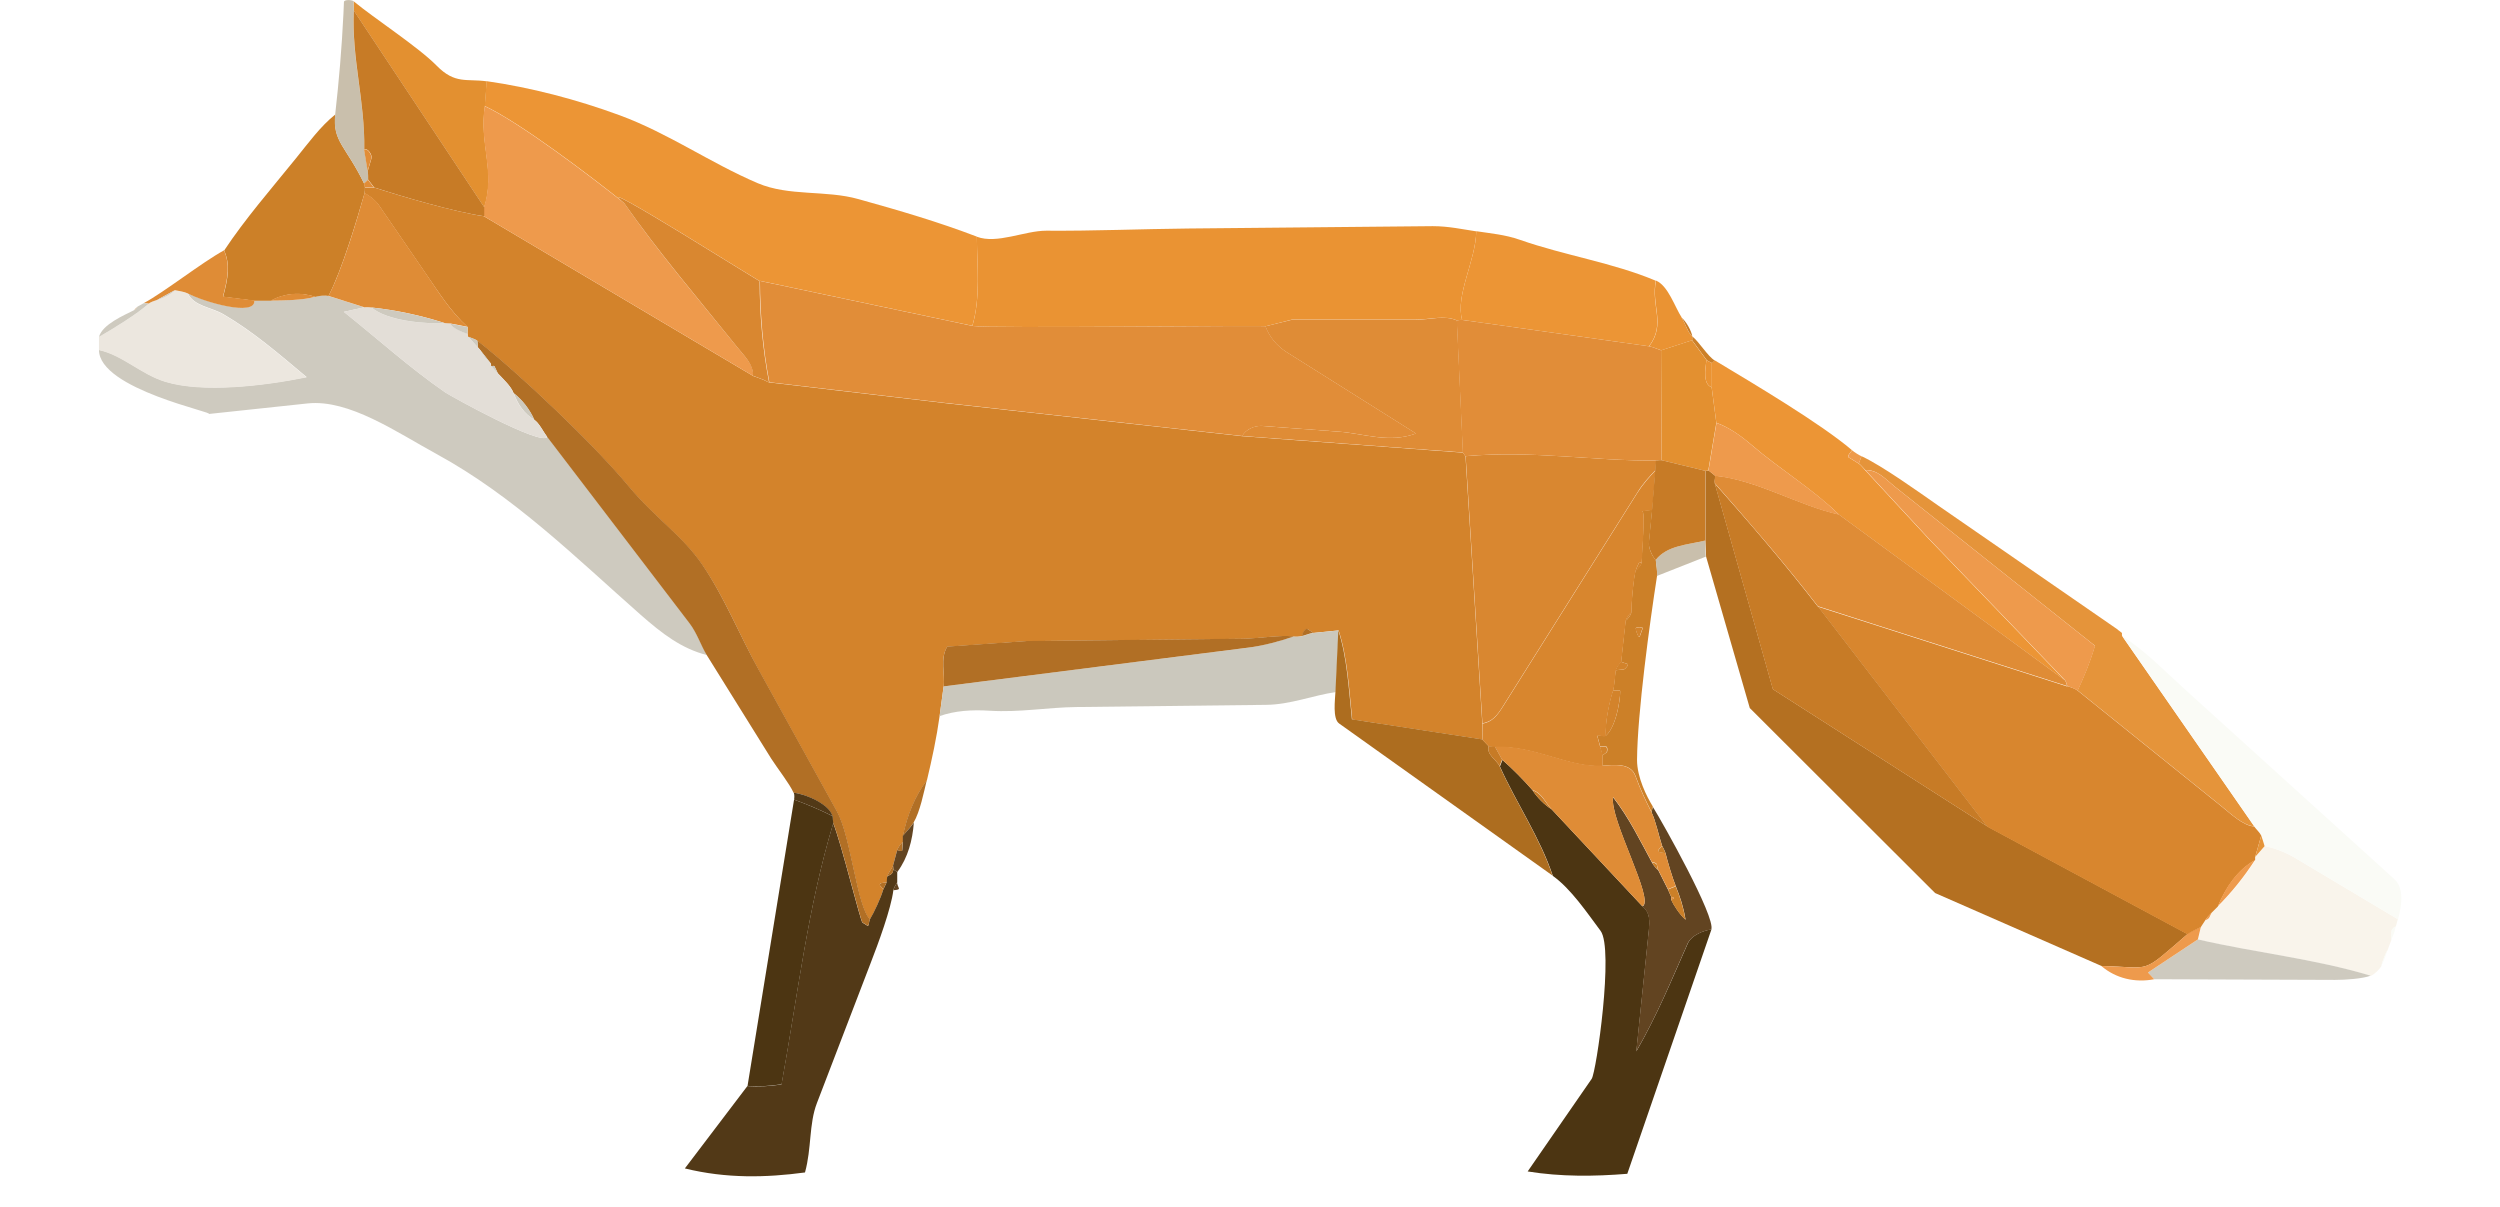
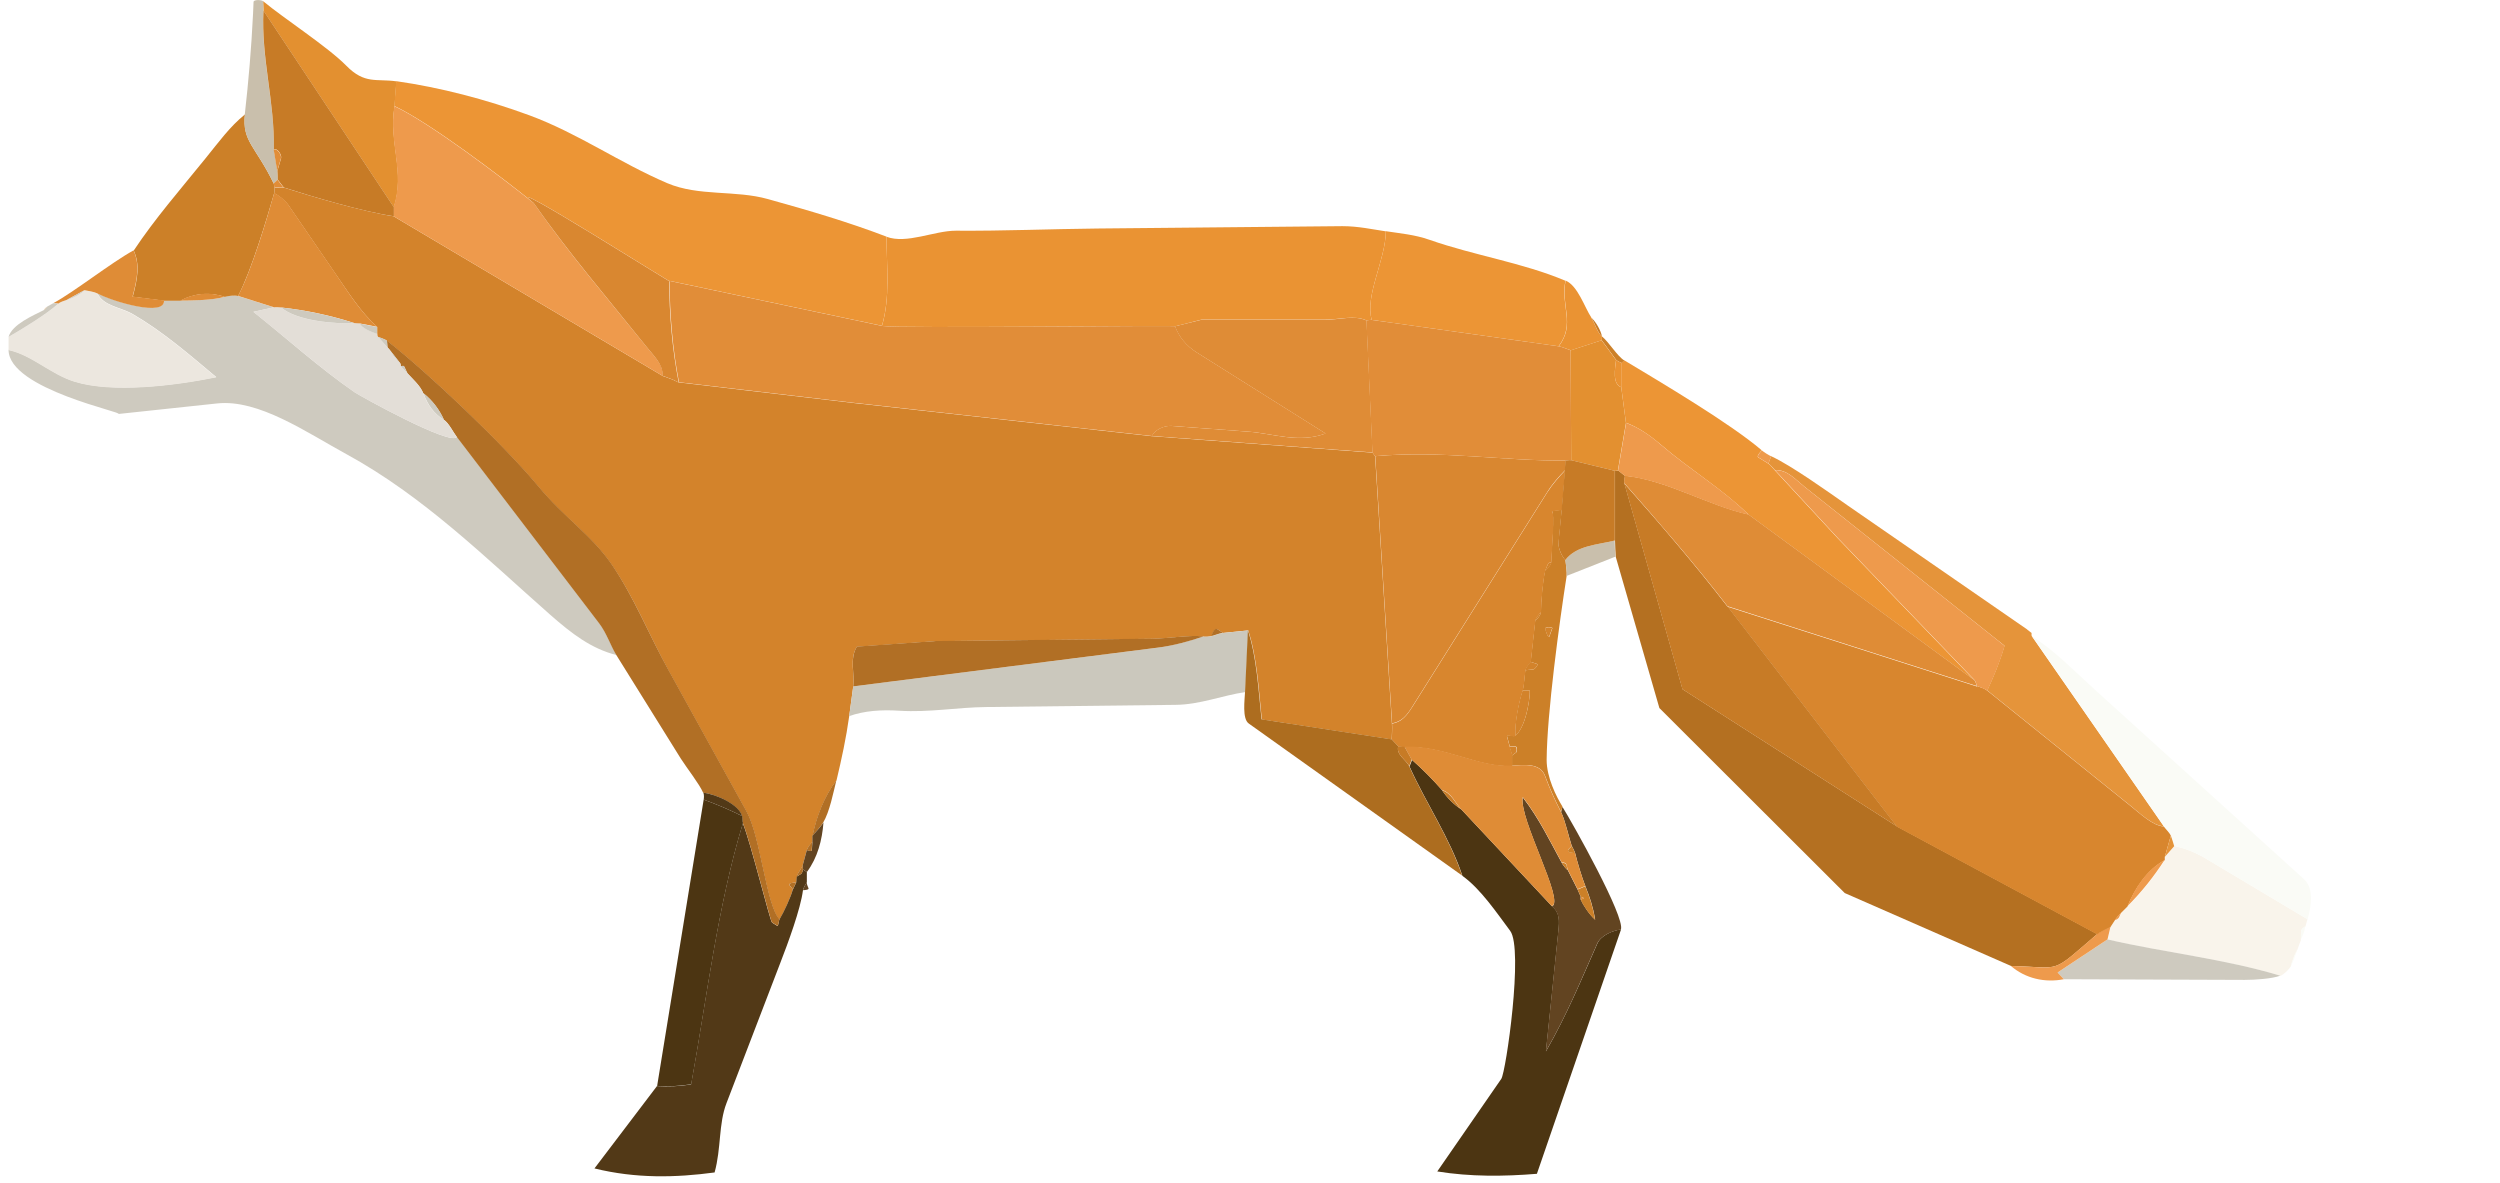
- <svg xmlns="http://www.w3.org/2000/svg" id="Layer_1" data-name="Layer 1" viewBox="0 0 148.79 71.83">
+ <svg xmlns="http://www.w3.org/2000/svg" id="Layer_1" data-name="Layer 1" viewBox="0 0 148.79 70.38">
  <defs>
    <style>
      .cls-1 {
        fill: #ad6d1f;
      }

      .cls-2 {
        fill: #c9bfac;
      }

      .cls-3 {
        fill: #cecabf;
      }

      .cls-4 {
        fill: #e3ded7;
      }

      .cls-5 {
        fill: #cbc8bd;
      }

      .cls-6 {
        fill: #c77b26;
      }

      .cls-7 {
        fill: #e39030;
      }

      .cls-8 {
        fill: #ee9a4c;
      }

      .cls-9 {
        fill: #b47021;
      }

      .cls-10 {
        fill: #f9f4eb;
      }

      .cls-11 {
        fill: #df8c36;
      }

      .cls-12 {
        fill: #ea9333;
      }

      .cls-13 {
        fill: #ec9535;
      }

      .cls-14 {
        fill: #e5943a;
      }

      .cls-15 {
        fill: #ece7df;
      }

      .cls-16 {
        fill: #d98730;
      }

      .cls-17 {
        fill: #cc8028;
      }

      .cls-18 {
        fill: #523917;
      }

      .cls-19 {
        fill: #b16f25;
      }

      .cls-20 {
        fill: #d3832b;
      }

      .cls-21 {
        fill: #e18d38;
      }

      .cls-22 {
        fill: #624421;
      }

      .cls-23 {
        fill: #d8862e;
      }

      .cls-24 {
        fill: #fafbf6;
      }

      .cls-25 {
        fill: #4c3512;
      }
    </style>
  </defs>
-   <path class="cls-20" d="M22.26,11.16c1.61.52,4.73,1.44,6.54,1.71l16.03,9.51s.14.05.2.07l.44.17c.08.03.23.13.31.14l10.45,1.23,17.7,1.97,13.14.98.15.22,1,15.9c.02.29,0,.65-.01.95l-7.73-1.19c-.19-1.83-.29-3.71-.81-5.3l-1.5.15-.35-.23c-.13-.08-.34.33-.31.42-.13.03-.4.05-.53.03-.73-.11-2.17.12-3.05.13l-12.85.14-4.7.33c-.46.72-.12,1.64-.22,2.37l-.24,1.77c-.18,1.29-.45,2.54-.75,3.8-.73.98-1.18,2.14-1.43,3.33v.36c-.1.05-.3.34-.34.47l-.25.92c-.05.18-.33.49-.34.66l-.03.34-.33.05c-.08.01-.1.09-.07.15.04.07.2.18.18.25-.13.47-.53,1.35-.79,1.76-.78-.77-1.12-4.89-1.96-6.41l-4.64-8.4c-1.16-2.11-2.04-4.35-3.39-6.31-1.2-1.75-2.8-2.76-4.36-4.64-2.05-2.47-6.51-6.73-9.02-8.68-.12-.09-.4-.18-.54-.23-.03-.03-.03-.12-.03-.17v-.42c-1.01-.91-1.72-2.06-2.53-3.23l-2.77-4.04c-.19-.27-.57-.56-.83-.69.02-.08.02-.25.02-.33.14,0,.42-.03.55,0Z" />
-   <path class="cls-12" d="M87.86,13.76c-.02,1.74-1.26,3.82-.84,5.28-.08-.01-.23.02-.31.03-.74-.33-1.57-.05-2.44-.05h-7.37s-1.58.4-1.58.4c.27-.07-16.72.14-17.45-.02.5-1.7.28-3.53.27-5.31,1.19.45,2.85-.36,4.12-.36,2.91.02,5.57-.1,8.44-.13l14.57-.14c.95,0,1.78.19,2.6.31Z" />
-   <path class="cls-13" d="M58.14,14.08c.01,1.78.23,3.61-.27,5.31l-12.66-2.68c1.11.77-10.52-6.61-8.06-4.63-1.89-1.52-6.21-4.8-8.3-5.77l.11-1.48c2.64.38,5.33,1.08,7.92,2.03,2.9,1.07,5.38,2.83,8.21,4.04,1.88.8,4.05.4,6,.95,2.45.68,4.79,1.37,7.04,2.23Z" />
-   <path class="cls-3" d="M15.14,17.88h.96c.66.01,2.01-.02,2.65-.22.19-.06.61-.11.79-.05l2.14.68-1.21.27c2.03,1.62,3.86,3.29,6.03,4.79.29.2,5.74,3.23,6.08,2.65l8.47,11.09c.45.59.69,1.36,1.03,1.9-1.53-.39-2.67-1.28-3.94-2.39-3.88-3.42-7.54-7.06-12.16-9.58-2.38-1.3-5.21-3.27-7.67-3.01l-5.9.63c.57-.06-6.53-1.46-6.52-3.82,1.41.3,2.5,1.44,3.95,1.89,2.24.68,5.85.25,8.41-.27-1.69-1.42-3.2-2.72-4.95-3.74-.76-.44-1.75-.47-2.13-1.26.93.5,4.06,1.43,3.97.42Z" />
-   <path class="cls-9" d="M102.09,28.33c-.01.11-.06.33-.03.44l3.46,12.25,12.77,8.17,11.91,6.4c-2.85,2.45-2.03,1.98-5.13,1.9l-9.9-4.34-11.03-11.01-2.6-9.01c-.01-.29-.04-.68-.04-.96v-4.15c.06.01.13-.01.19-.02l.41.33Z" />
-   <path class="cls-25" d="M91.2,47.02c.3.46.69.85,1.15,1.15l5.4,5.77c.47.37.44.87.38,1.47l-.74,7.16c1.25-2.18,2.07-4.19,3.06-6.42.22-.49.92-.77,1.41-.84l-5.01,14.55c-1.97.16-3.95.18-5.93-.14l3.81-5.51c.28-.41,1.33-7.74.53-8.81s-1.76-2.5-2.84-3.27c-.76-2.28-2.16-4.31-3.15-6.51l.15-.39c.64.56,1.24,1.17,1.8,1.81Z" />
-   <path class="cls-18" d="M51.77,54.72c.25-.41.66-1.29.79-1.76l.21-.45.03-.34.26-.16c.05-.03.11-.21.11-.27l.23.16v.61c-.07.12-.21.34-.23.47-.14,1.12-.9,3.17-1.35,4.33l-3.2,8.34c-.48,1.24-.31,2.69-.71,4.13-2.3.31-4.68.37-7.15-.24l3.72-4.9c.65.04,1.32.02,2.03-.1.96-5.31,1.56-10.53,3.08-15.55.51,1.3,1.62,5.85,1.74,5.92l.3.19c.09.05.08-.28.14-.37Z" />
-   <path class="cls-19" d="M51.77,54.72c-.05.09-.05.42-.14.37l-.3-.19c-.11-.07-1.23-4.62-1.74-5.92-.04-.1-.02-.31-.05-.41-.19-.67-1.49-1.29-2.31-1.39-.24-.54-.96-1.45-1.33-2.03l-3.83-6.15c-.34-.54-.58-1.31-1.03-1.9l-8.47-11.09c-.2-.26-.49-.85-.77-1.02-.28-.62-.7-1.17-1.23-1.59-.16-.42-.63-.84-.94-1.18l-.19-.4c-.03-.07-.08-.04-.21-.03,0-.06,0-.14-.03-.17l-.62-.79s-.1-.11-.14-.16l-.03-.4c2.5,1.95,6.97,6.21,9.02,8.68,1.56,1.88,3.16,2.89,4.36,4.64,1.34,1.97,2.22,4.21,3.39,6.31l4.64,8.4c.84,1.52,1.18,5.64,1.96,6.41Z" />
-   <path class="cls-5" d="M79.67,37.52l-.17,3.67c-1.34.19-2.71.75-4.16.76l-11.26.13c-1.75.02-3.39.33-5.17.22-1.07-.07-2.09,0-2.99.32l.24-1.77,18.08-2.3c.99-.13,1.92-.4,2.74-.66.13.02.4,0,.53-.03.17-.04.49-.18.66-.19l1.5-.15Z" />
-   <path class="cls-13" d="M110.22,26.8c-.06.1-.31.35-.2.42l.6.37c.12.07.28.28.38.39l3.76,4.06,8.12,8.44-13.42-9.84c-1.57-1.54-3.51-2.69-5.25-4.19-.66-.56-1.33-1.02-2.06-1.29l-.28-2.12v-1.45s.19-.14.19-.14c2.28,1.37,6.31,3.76,8.16,5.34Z" />
-   <path class="cls-17" d="M21.67,10.93c.03.05.05.17.05.23,0,.08,0,.25-.02.33-.45,1.56-1.34,4.57-2.15,6.13-.19-.06-.61-.01-.79.05-.88-.3-1.83-.22-2.65.23h-.96s-1.87-.24-1.87-.24c.3-1.13.43-1.92.06-2.75,1.26-1.9,2.78-3.64,4.26-5.47.78-.96,1.46-1.91,2.36-2.63-.18,1.62.64,1.89,1.72,4.13Z" />
-   <path class="cls-13" d="M98.55,16.7c-.31,1.49.61,2.57-.41,3.91l-11.12-1.57c-.42-1.46.82-3.54.84-5.28.83.13,1.71.2,2.59.51,2.72.95,5.54,1.36,8.1,2.44Z" />
-   <path class="cls-10" d="M142.71,54.71l-.12.43c-.09.03-.25.17-.25.29l-.02.53c-.06.13-.15.4-.2.54-.17.31-.31.67-.4,1.02-.11.18-.43.49-.62.56-3.34-1.01-6.87-1.37-10.28-2.16l.18-.76.26-.4c.06,0,.22-.07.26-.17l.12-.27.38-.38c.83-.83,1.57-1.76,2.22-2.76,0-.06,0-.14,0-.19l.56-.64c.6.13,1.24.37,1.82.72l6.1,3.64Z" />
-   <path class="cls-14" d="M126.04,37.48l.25.19c0,.08-.01.16.02.2l7.85,11.31c-.65-.04-1.4-.75-1.95-1.2l-8.56-6.89c.37-.8.73-1.64,1.03-2.66l-11.9-9.46c-.6-.48-1.02-1.01-1.77-1-.1-.11-.27-.31-.38-.39l.16-.43c1.23.57,3.36,2.1,4.58,2.95l10.67,7.37Z" />
-   <path class="cls-24" d="M142.71,54.71l-6.1-3.64c-.59-.35-1.22-.58-1.82-.72-.05-.17-.14-.48-.2-.63s-.32-.4-.42-.54l-7.85-11.31c1.41.9,2.52,2.08,3.83,3.26l12.36,11.2c.63.57.39,1.75.21,2.38Z" />
-   <path class="cls-1" d="M88.21,44l.39.41c-.15.5.49.83.65,1.19,1,2.21,2.39,4.24,3.15,6.51l-12.7-9.05c-.4-.28-.24-1.42-.22-1.88l.17-3.67c.52,1.59.62,3.47.81,5.3l7.73,1.19Z" />
-   <path class="cls-15" d="M11.17,17.46c.38.79,1.37.82,2.13,1.26,1.75,1.02,3.26,2.32,4.95,3.74-2.56.52-6.17.95-8.41.27-1.45-.44-2.55-1.58-3.95-1.89v-.79c.86-.49,2.31-1.38,2.96-1.98.1-.09.37-.19.5-.22.31-.09.82-.33,1.06-.58.2.05.58.1.76.19Z" />
-   <path class="cls-25" d="M49.55,48.57c.03.1.01.32.05.41-1.52,5.01-2.12,10.24-3.08,15.55-.72.12-1.38.14-2.03.1l2.77-17.04c.78.28,1.55.61,2.29.98Z" />
-   <path class="cls-7" d="M28.97,4.84l-.11,1.48c-.35,2.23.65,3.9-.04,6.02L21.06.64c0-.14-.01-.41-.02-.57,1.21,1.01,3.85,2.72,4.95,3.84s1.79.76,2.98.93Z" />
-   <path class="cls-22" d="M98.32,51.34c.08.15.28.4.37.45l.58,1.15.19.43c0,.06-.02.14,0,.17.14.32.51.89.86,1.2-.13-.79-.33-1.37-.58-1.99-.21-.52-.49-1.46-.61-1.96-.03-.12-.15-.34-.21-.46-.17-.5-.39-1.52-.63-1.99l.08-.32c.61.98,3.74,6.56,3.48,7.3-.49.07-1.19.35-1.41.84-.99,2.23-1.8,4.24-3.06,6.42l.74-7.16c.06-.61.09-1.1-.38-1.47.8-.27-1.99-5.27-1.73-6.49.96,1.24,1.62,2.61,2.31,3.88Z" />
-   <path class="cls-17" d="M98.33,30.36l-.19,1.95c-.03.3.19.8.41,1.02.02.25.1.72.07.95-.43,2.75-1.17,8.17-1.19,10.95,0,1.04.58,2.19.94,2.77l-.08.32c-.34-.66-.65-1.33-.95-2.14s-1.29-.65-1.97-.61v-.61s.25-.18.25-.18c.07-.05.06-.35-.03-.35h-.35s-.17-.62-.17-.62c-.04-.14.4.07.51-.03.72-.64.91-2.69.83-2.69h-.41c.09-.3.11-.89.16-1.2l.48-.05c.09-.01.31-.29.23-.32l-.39-.13.27-2.46c.1-.04.34-.35.34-.5,0-.62.11-1.87.25-2.48.1-.04.36-.34.36-.49,0-.47.24-3.07.03-3.05l.6-.07ZM97.35,37.39c.02.2.19.62.24.5l.18-.5c.03-.08-.42-.09-.41,0Z" />
-   <path class="cls-3" d="M141.09,58.07c-.48.18-1.49.25-2.12.25l-10.76-.04-.37-.4,2.97-1.97c3.41.79,6.94,1.15,10.28,2.16Z" />
-   <path class="cls-2" d="M21.04.07c0,.15.03.43.02.57-.15,2.86.67,5.36.62,8.28l.21,1.26c.02.13.02.38.02.52l-.24.23c-1.08-2.24-1.9-2.51-1.72-4.13.22-1.95.39-3.92.49-5.98l.03-.7c0-.15.45-.14.57-.05Z" />
-   <path class="cls-11" d="M13.33,14.9c.37.83.24,1.62-.06,2.75l1.87.23c.09,1-3.04.08-3.97-.42-.17-.09-.56-.15-.76-.19l-1.06.58c-.13.04-.4.13-.5.22l-.29-.03c1.24-.67,3.41-2.39,4.77-3.14Z" />
-   <path class="cls-12" d="M100.08,18.9c.18.27.38.92.64,1.12,0,.06,0,.16-.01.23l-1.84.6c-.19-.07-.54-.21-.72-.24,1.02-1.34.1-2.42.41-3.91.73.31,1.12,1.58,1.53,2.2Z" />
-   <path class="cls-8" d="M130.99,55.15l-.18.76-2.97,1.97.37.4c-1.12.22-2.28-.04-3.15-.79,3.1.08,2.28.55,5.13-1.9.17-.15.58-.33.8-.44Z" />
-   <path class="cls-2" d="M101.48,32.17c0,.29.02.67.04.96l-2.91,1.15c.04-.24-.04-.7-.07-.95.66-.87,1.89-.9,2.94-1.16Z" />
-   <path class="cls-19" d="M54.37,48.96c-.13.22-.46.59-.64.8.25-1.2.7-2.35,1.43-3.33-.18.72-.4,1.88-.79,2.53Z" />
-   <path class="cls-22" d="M53.4,51.9l-.23-.16-.02-.23.25-.92s.29.1.3.02l.03-.5v-.36c.19-.21.52-.58.66-.8-.08,1.05-.35,2.09-.98,2.94Z" />
-   <path class="cls-3" d="M5.89,20.05c.21-.75,1.5-1.29,2.09-1.59.07-.04.17-.16.22-.22l.36-.2.29.03c-.66.6-2.1,1.49-2.96,1.98Z" />
-   <path class="cls-18" d="M49.55,48.57c-.74-.37-1.51-.7-2.29-.98.02-.1.03-.31-.02-.41.82.1,2.12.71,2.31,1.39Z" />
-   <path class="cls-17" d="M102.06,21.46l-.18.14c-.08-.04-.26-.12-.32-.19l-.85-1.16c0-.08.02-.18.01-.23.41.33.92,1.19,1.34,1.44Z" />
-   <path class="cls-6" d="M100.72,20.02c-.25-.2-.45-.85-.64-1.12.27.23.59.79.64,1.12Z" />
-   <path class="cls-8" d="M110.79,27.16l-.16.43-.6-.37c-.11-.07.13-.32.2-.42.13.11.41.29.57.36Z" />
-   <path class="cls-24" d="M141.71,57.51c.1-.35.23-.7.4-1.02-.09.3-.25.77-.4,1.02Z" />
-   <path class="cls-24" d="M142.31,55.95l.02-.53c0-.11.16-.26.25-.29-.03.28-.15.57-.28.82Z" />
-   <path class="cls-22" d="M53.17,52.98c.02-.13.16-.35.22-.47,0,.1.07.27.11.36s-.26.11-.33.11Z" />
-   <path class="cls-24" d="M126.29,37.67l-.25-.19.25.19Z" />
-   <path class="cls-11" d="M7.98,18.45c.06-.06.16-.18.22-.22-.06.06-.15.18-.22.22Z" />
-   <path class="cls-21" d="M57.87,19.4c.73.15,17.72-.05,17.45.02.23.62.66,1.16,1.28,1.55l7.68,4.83c-1.61.6-3.09,0-4.61-.11l-4.55-.34c-.47-.03-1.01.24-1.18.6l-17.7-1.97-10.45-1.23c-.38-1.97-.55-4.03-.56-6.03l12.66,2.68Z" />
-   <path class="cls-16" d="M98.57,27.41l-.04.57c-.35.36-.75.8-1.06,1.3l-8.02,12.75c-.34.55-.64.92-1.22,1.02l-1-15.9c3.99-.36,7.69.3,11.35.26Z" />
-   <path class="cls-21" d="M87.02,19.04l11.12,1.57c.19.03.53.17.72.24l.03,6.54c-.08-.02-.25.02-.33.02-3.66.04-7.35-.62-11.35-.26l-.15-.22-.36-7.86c.08-.01.24-.04.31-.03Z" />
-   <path class="cls-8" d="M37.15,12.09c2.05,2.94,4.4,5.69,6.71,8.55.47.59.98,1.02.97,1.74l-16.03-9.51v-.53c.69-2.12-.3-3.79.05-6.02,2.09.97,6.4,4.25,8.3,5.77Z" />
-   <path class="cls-23" d="M98.53,27.98l-.19,2.38-.6.07c.21-.02-.02,2.58-.03,3.05-.11.01-.16,0-.19.07-.05.09-.14.32-.17.42-.14.61-.25,1.85-.25,2.48-.1.05-.32.35-.34.5l-.27,2.46c-.09.07-.3.36-.32.5-.05.31-.07.9-.16,1.19-.22.65-.49,1.95-.43,2.7-.11.1-.55-.11-.51.03l.17.63c.04.14.14.38.14.52v.61c-2.04.11-4-1.22-6.39-1.12-.1,0-.28-.03-.38-.04l-.39-.41c0-.3.03-.66.01-.95.58-.1.88-.48,1.22-1.02l8.02-12.75c.32-.5.71-.93,1.06-1.3Z" />
-   <path class="cls-11" d="M86.71,19.07l.36,7.86-13.14-.98c.17-.36.72-.64,1.18-.6l4.55.34c1.52.11,3,.71,4.61.11l-7.68-4.83c-.62-.39-1.05-.93-1.28-1.55l1.58-.39h7.37c.88,0,1.7-.29,2.44.04Z" />
-   <path class="cls-6" d="M28.82,12.34v.53c-1.82-.26-4.94-1.19-6.55-1.71l-.36-.47c0-.14,0-.39-.02-.52l.22-.75c.06-.19-.23-.65-.43-.51.05-2.92-.76-5.42-.62-8.28l7.76,11.7Z" />
-   <path class="cls-19" d="M76.98,37.89c-.82.27-1.75.54-2.74.66l-18.08,2.3c.1-.73-.23-1.65.22-2.37l4.7-.33,12.85-.14c.88,0,2.31-.24,3.05-.13Z" />
-   <path class="cls-4" d="M22.11,18.3c.96.82,3.23.99,4.36.93.08,0,.24,0,.32.02.15.27.66.5,1.04.61,0,.05,0,.14.03.17l.57.63s.11.12.14.16c.15.3.37.58.62.79.02.03.02.1.03.17l.4.43c.31.33.78.75.94,1.18.26.69.6,1.2,1.23,1.59.28.17.57.76.77,1.02-.34.57-5.79-2.45-6.08-2.65-2.16-1.51-4-3.18-6.03-4.79l1.21-.27c.1-.02.31,0,.42.01Z" />
-   <path class="cls-11" d="M27.82,19.45l-1.03-.2c-.08-.01-.24-.02-.32-.02-1.42-.46-2.88-.77-4.36-.93-.11-.01-.32-.03-.42-.01l-2.14-.68c.82-1.56,1.71-4.57,2.15-6.13.27.14.65.42.83.69l2.77,4.04c.81,1.18,1.51,2.33,2.52,3.23Z" />
-   <path class="cls-16" d="M45.21,16.72c0,2.01.18,4.06.56,6.03-.08,0-.23-.11-.31-.14l-.44-.17c-.06-.02-.15-.05-.2-.07,0-.72-.5-1.15-.97-1.74-2.3-2.86-4.65-5.61-6.71-8.55-2.46-1.98,9.17,5.4,8.06,4.63Z" />
-   <path class="cls-3" d="M27.82,19.45v.42c-.38-.12-.89-.34-1.03-.61l1.03.2Z" />
-   <path class="cls-3" d="M28.41,20.27l.03.4-.57-.63c.15.06.43.14.54.23Z" />
-   <path class="cls-19" d="M53.15,51.51l.02.23c0,.06-.05.24-.11.27l-.26.16c.02-.18.3-.48.34-.66Z" />
-   <path class="cls-19" d="M78.16,37.66c-.17.02-.49.15-.66.19-.04-.09.18-.51.31-.42l.35.23Z" />
-   <path class="cls-21" d="M22.26,11.16c-.13-.04-.4-.01-.55,0,0-.06-.02-.17-.05-.23l.24-.23.36.47Z" />
-   <path class="cls-19" d="M52.77,52.51l-.21.45c.02-.07-.14-.19-.18-.25-.03-.06,0-.14.07-.15l.33-.05Z" />
-   <path class="cls-19" d="M53.72,50.12l-.03.5c0,.08-.26-.02-.3-.02.04-.14.24-.42.32-.47Z" />
-   <path class="cls-14" d="M45.46,22.62l-.44-.17.44.17Z" />
-   <path class="cls-11" d="M18.75,17.66c-.64.21-1.98.23-2.65.23.82-.45,1.77-.53,2.65-.23Z" />
-   <path class="cls-23" d="M123.04,40.83c.16.05.48.16.61.27l8.56,6.89c.56.45,1.3,1.16,1.95,1.2.1.14.35.38.42.54l-.36,1.27s0,.13,0,.19c-1.05.58-1.76,1.65-2.22,2.76l-.38.38c-.1.1-.3.32-.37.44l-.26.4c-.21.11-.62.29-.8.44l-11.91-6.4-10.08-13.1,14.84,4.75Z" />
-   <path class="cls-6" d="M108.2,36.09l10.08,13.1-12.77-8.17-3.46-12.25c2.08,2.35,4.2,4.81,6.14,7.33Z" />
-   <path class="cls-11" d="M109.47,30.64l13.42,9.84c.07.07.11.26.14.35l-14.84-4.75c-1.94-2.52-4.06-4.97-6.14-7.33-.03-.1.02-.32.03-.44,2.49.25,4.99,1.79,7.38,2.31Z" />
-   <path class="cls-7" d="M101.56,21.41c-.06.55-.23,1.44.31,1.64l.28,2.12-.48,2.83c-.07.01-.14.04-.19.02l-2.59-.63-.03-6.54,1.84-.6.85,1.16Z" />
-   <path class="cls-6" d="M98.9,27.39l2.59.63v4.15c-1.06.26-2.28.29-2.95,1.16-.21-.22-.43-.72-.41-1.02l.19-1.95.19-2.38.04-.57c.08,0,.25-.04.33-.02Z" />
-   <path class="cls-8" d="M109.47,30.64c-2.4-.52-4.89-2.07-7.38-2.31l-.41-.33.48-2.83c.74.27,1.41.73,2.06,1.29,1.74,1.5,3.69,2.64,5.25,4.19Z" />
-   <path class="cls-11" d="M95.36,45.57c.69-.04,1.68-.18,1.97.61s.61,1.48.95,2.14c.25.47.46,1.5.63,1.99.02.07-.15.18-.19.25-.04.06,0,.15.07.16l.33.05c.13.5.4,1.44.61,1.96l-.46.19-.58-1.15c-.03-.07-.06-.24-.08-.31-.03-.11-.18-.14-.29-.14-.69-1.27-1.35-2.64-2.31-3.88-.26,1.22,2.53,6.22,1.73,6.49l-5.4-5.77c-.37-.4-.57-.97-1.15-1.15-.56-.64-1.17-1.25-1.8-1.81l-.42-.76c2.39-.1,4.35,1.23,6.38,1.12Z" />
-   <path class="cls-6" d="M88.98,44.45l.42.76-.15.39c-.16-.36-.81-.69-.65-1.19.1.01.28.04.38.04Z" />
-   <path class="cls-6" d="M92.35,48.18c-.45-.3-.85-.7-1.15-1.15.57.19.77.75,1.15,1.15Z" />
-   <path class="cls-3" d="M31.81,24.99c-.63-.39-.97-.9-1.23-1.59.54.42.95.97,1.23,1.59Z" />
-   <path class="cls-3" d="M29.2,21.62c-.25-.21-.47-.49-.62-.79l.62.79Z" />
-   <path class="cls-3" d="M29.63,22.22l-.4-.43c.13-.01.17-.04.21.03l.19.4Z" />
-   <path class="cls-8" d="M123.65,41.1c-.13-.1-.45-.21-.61-.27-.03-.09-.08-.28-.14-.35l-8.12-8.44-3.76-4.06c.75-.01,1.17.52,1.77,1l11.9,9.46c-.3,1.02-.66,1.86-1.03,2.66Z" />
-   <path class="cls-12" d="M101.88,21.6v1.45c-.55-.19-.38-1.08-.32-1.64.06.08.24.15.32.19Z" />
-   <path class="cls-8" d="M134.21,51.18c-.64.99-1.38,1.92-2.22,2.76.45-1.11,1.16-2.18,2.22-2.76Z" />
-   <path class="cls-14" d="M134.78,50.36l-.56.64.36-1.27c.06.15.15.46.2.63Z" />
-   <path class="cls-8" d="M131.62,54.32l-.12.27c-.04.09-.19.17-.26.17.08-.12.27-.33.37-.44Z" />
-   <path class="cls-3" d="M10.41,17.27c-.24.25-.74.49-1.06.58l1.06-.58Z" />
-   <path class="cls-17" d="M99.46,53.54c.23-.08.23-.09,0-.17l-.19-.43.46-.19c.25.62.45,1.2.58,1.99-.35-.31-.72-.88-.86-1.2Z" />
-   <path class="cls-17" d="M99.12,50.78l-.33-.05c-.08-.01-.11-.1-.07-.16.04-.07.22-.18.19-.25.06.12.18.34.21.46Z" />
-   <path class="cls-17" d="M98.69,51.79c-.09-.05-.29-.3-.37-.45.11,0,.26.04.29.14.02.07.04.24.08.31Z" />
-   <path class="cls-11" d="M99.46,53.54s0-.11,0-.17c.23.08.23.09,0,.17Z" />
-   <path class="cls-20" d="M95.57,43.79c-.06-.75.21-2.05.43-2.7h.41c.08.02-.12,2.06-.83,2.7Z" />
-   <path class="cls-20" d="M95.36,44.97c0-.13-.1-.38-.14-.52h.35c.09-.01.1.29.03.34l-.24.18Z" />
-   <path class="cls-20" d="M96.48,39.39l.39.13c.09.03-.14.31-.23.32l-.48.05c.02-.15.23-.43.32-.5Z" />
-   <path class="cls-20" d="M97.35,37.39c0-.08.44-.07.41,0l-.18.5c-.04.12-.22-.3-.24-.5Z" />
-   <path class="cls-20" d="M97.71,33.48c0,.15-.26.45-.36.49.02-.1.12-.33.17-.42.03-.07.08-.06.19-.07Z" />
-   <path class="cls-20" d="M97.09,36.44c0,.15-.24.45-.34.5.02-.15.24-.44.34-.5Z" />
-   <path class="cls-21" d="M21.88,10.18l-.21-1.26c.2-.14.49.32.43.51l-.22.75Z" />
-   <path class="cls-3" d="M26.47,19.23c-1.13.06-3.4-.12-4.36-.93,1.48.16,2.95.48,4.36.93Z" />
+   <path class="cls-20" d="M16.88,11.16c1.61.52,4.73,1.44,6.54,1.71l16.03,9.51s.14.05.2.07l.44.17c.08.03.23.13.31.14l10.45,1.23,17.7,1.97,13.14.98.15.22,1,15.9c.02.29,0,.65-.01.95l-7.73-1.19c-.19-1.83-.29-3.71-.81-5.3l-1.5.15-.35-.23c-.13-.08-.34.33-.31.42-.13.03-.4.05-.53.03-.73-.11-2.17.12-3.05.13l-12.85.14-4.7.33c-.46.72-.12,1.64-.22,2.37l-.24,1.77c-.18,1.29-.45,2.54-.75,3.8-.73.98-1.18,2.14-1.43,3.33v.36c-.1.05-.3.34-.34.47l-.25.92c-.05.18-.33.49-.34.66l-.03.34-.33.05c-.08.01-.1.09-.07.15.04.07.2.18.18.25-.13.47-.53,1.35-.79,1.76-.78-.77-1.12-4.89-1.96-6.41l-4.64-8.4c-1.16-2.11-2.04-4.35-3.39-6.31-1.2-1.75-2.8-2.76-4.36-4.64-2.05-2.47-6.51-6.73-9.02-8.68-.12-.09-.4-.18-.54-.23-.03-.03-.03-.12-.03-.17v-.42c-1.01-.91-1.72-2.06-2.53-3.23l-2.77-4.04c-.19-.27-.57-.56-.83-.69.02-.08.02-.25.02-.33.14,0,.42-.03.55,0Z" />
+   <path class="cls-12" d="M82.48,13.76c-.02,1.74-1.26,3.82-.84,5.28-.08-.01-.23.02-.31.03-.74-.33-1.57-.05-2.44-.05h-7.37s-1.58.4-1.58.4c.27-.07-16.72.14-17.45-.02.5-1.7.28-3.53.27-5.31,1.19.45,2.85-.36,4.12-.36,2.91.02,5.57-.1,8.44-.13l14.57-.14c.95,0,1.78.19,2.6.31Z" />
+   <path class="cls-13" d="M52.76,14.08c.01,1.78.23,3.61-.27,5.31l-12.66-2.68c1.11.77-10.52-6.61-8.06-4.63-1.89-1.52-6.21-4.8-8.3-5.77l.11-1.48c2.64.38,5.33,1.08,7.92,2.03,2.9,1.07,5.38,2.83,8.21,4.04,1.88.8,4.05.4,6,.95,2.45.68,4.79,1.37,7.04,2.23Z" />
+   <path class="cls-3" d="M9.76,17.88h.96c.66.01,2.01-.02,2.65-.22.19-.06.61-.11.79-.05l2.14.68-1.21.27c2.03,1.62,3.86,3.29,6.03,4.79.29.2,5.74,3.23,6.08,2.65l8.47,11.09c.45.59.69,1.36,1.03,1.9-1.53-.39-2.67-1.28-3.94-2.39-3.88-3.42-7.54-7.06-12.16-9.58-2.38-1.3-5.21-3.27-7.67-3.01l-5.9.63c.57-.06-6.53-1.46-6.52-3.82,1.41.3,2.5,1.44,3.95,1.89,2.24.68,5.85.25,8.41-.27-1.69-1.42-3.2-2.72-4.95-3.74-.76-.44-1.75-.47-2.13-1.26.93.5,4.06,1.43,3.97.42Z" />
+   <path class="cls-9" d="M96.71,28.33c-.01.11-.06.33-.03.44l3.46,12.25,12.77,8.17,11.91,6.4c-2.85,2.45-2.03,1.98-5.13,1.9l-9.9-4.34-11.03-11.01-2.6-9.01c-.01-.29-.04-.68-.04-.96v-4.15c.06.01.13-.01.19-.02l.41.33Z" />
+   <path class="cls-25" d="M85.82,47.02c.3.46.69.85,1.15,1.15l5.4,5.77c.47.37.44.87.38,1.47l-.74,7.16c1.25-2.18,2.07-4.19,3.06-6.42.22-.49.92-.77,1.41-.84l-5.01,14.55c-1.97.16-3.95.18-5.93-.14l3.81-5.51c.28-.41,1.33-7.74.53-8.81s-1.76-2.5-2.84-3.27c-.76-2.28-2.16-4.31-3.15-6.51l.15-.39c.64.56,1.24,1.17,1.8,1.81Z" />
+   <path class="cls-18" d="M46.39,54.72c.25-.41.66-1.29.79-1.76l.21-.45.03-.34.26-.16c.05-.03.11-.21.11-.27l.23.16v.61c-.07.12-.21.34-.23.47-.14,1.12-.9,3.17-1.35,4.33l-3.2,8.34c-.48,1.24-.31,2.69-.71,4.13-2.3.31-4.68.37-7.15-.24l3.72-4.9c.65.04,1.32.02,2.03-.1.96-5.31,1.56-10.53,3.08-15.55.51,1.3,1.62,5.85,1.74,5.92l.3.19c.09.05.08-.28.14-.37Z" />
+   <path class="cls-19" d="M46.39,54.72c-.05.09-.05.42-.14.37l-.3-.19c-.11-.07-1.23-4.62-1.74-5.92-.04-.1-.02-.31-.05-.41-.19-.67-1.49-1.29-2.31-1.39-.24-.54-.96-1.45-1.33-2.03l-3.83-6.15c-.34-.54-.58-1.31-1.03-1.9l-8.47-11.09c-.2-.26-.49-.85-.77-1.02-.28-.62-.7-1.17-1.23-1.59-.16-.42-.63-.84-.94-1.18l-.19-.4c-.03-.07-.08-.04-.21-.03,0-.06,0-.14-.03-.17l-.62-.79s-.1-.11-.14-.16l-.03-.4c2.5,1.95,6.97,6.21,9.02,8.68,1.56,1.88,3.16,2.89,4.36,4.64,1.34,1.97,2.22,4.21,3.39,6.31l4.64,8.4c.84,1.52,1.18,5.64,1.96,6.41Z" />
+   <path class="cls-5" d="M74.29,37.52l-.17,3.67c-1.34.19-2.71.75-4.16.76l-11.26.13c-1.75.02-3.39.33-5.17.22-1.07-.07-2.09,0-2.99.32l.24-1.77,18.08-2.3c.99-.13,1.92-.4,2.74-.66.13.02.4,0,.53-.03.17-.04.49-.18.66-.19l1.5-.15Z" />
+   <path class="cls-13" d="M104.84,26.8c-.06.1-.31.35-.2.42l.6.37c.12.07.28.28.38.39l3.76,4.06,8.12,8.44-13.42-9.84c-1.57-1.54-3.51-2.69-5.25-4.19-.66-.56-1.33-1.02-2.06-1.29l-.28-2.12v-1.45s.19-.14.19-.14c2.28,1.37,6.31,3.76,8.16,5.34Z" />
+   <path class="cls-17" d="M16.29,10.93c.03.05.05.17.05.23,0,.08,0,.25-.02.33-.45,1.56-1.34,4.57-2.15,6.13-.19-.06-.61-.01-.79.05-.88-.3-1.83-.22-2.65.23h-.96s-1.87-.24-1.87-.24c.3-1.13.43-1.92.06-2.75,1.26-1.9,2.78-3.64,4.26-5.47.78-.96,1.46-1.91,2.36-2.63-.18,1.62.64,1.89,1.72,4.13Z" />
+   <path class="cls-13" d="M93.17,16.7c-.31,1.49.61,2.57-.41,3.91l-11.12-1.57c-.42-1.46.82-3.54.84-5.28.83.13,1.71.2,2.59.51,2.72.95,5.54,1.36,8.1,2.44Z" />
+   <path class="cls-10" d="M137.33,54.71l-.12.43c-.09.03-.25.17-.25.29l-.02.53c-.06.13-.15.4-.2.54-.17.31-.31.67-.4,1.02-.11.18-.43.49-.62.56-3.34-1.01-6.87-1.37-10.28-2.16l.18-.76.26-.4c.06,0,.22-.07.26-.17l.12-.27.38-.38c.83-.83,1.57-1.76,2.22-2.76,0-.06,0-.14,0-.19l.56-.64c.6.13,1.24.37,1.82.72l6.1,3.64Z" />
+   <path class="cls-14" d="M120.66,37.48l.25.19c0,.08-.01.16.02.2l7.85,11.31c-.65-.04-1.4-.75-1.95-1.2l-8.56-6.89c.37-.8.73-1.64,1.03-2.66l-11.9-9.46c-.6-.48-1.02-1.01-1.77-1-.1-.11-.27-.31-.38-.39l.16-.43c1.23.57,3.36,2.1,4.58,2.95l10.67,7.37Z" />
+   <path class="cls-24" d="M137.33,54.71l-6.1-3.64c-.59-.35-1.22-.58-1.82-.72-.05-.17-.14-.48-.2-.63s-.32-.4-.42-.54l-7.85-11.31c1.41.9,2.52,2.08,3.83,3.26l12.36,11.2c.63.57.39,1.75.21,2.38Z" />
+   <path class="cls-1" d="M82.83,44l.39.41c-.15.5.49.83.65,1.19,1,2.21,2.39,4.24,3.15,6.51l-12.7-9.05c-.4-.28-.24-1.42-.22-1.88l.17-3.67c.52,1.59.62,3.47.81,5.3l7.73,1.19Z" />
+   <path class="cls-15" d="M5.79,17.46c.38.79,1.37.82,2.13,1.26,1.75,1.02,3.26,2.32,4.95,3.74-2.56.52-6.17.95-8.41.27-1.45-.44-2.55-1.58-3.95-1.89v-.79c.86-.49,2.31-1.38,2.96-1.98.1-.09.37-.19.5-.22.31-.09.82-.33,1.06-.58.2.05.58.1.76.19Z" />
+   <path class="cls-25" d="M44.17,48.57c.03.1.01.32.05.41-1.52,5.01-2.12,10.24-3.08,15.55-.72.12-1.38.14-2.03.1l2.77-17.04c.78.28,1.55.61,2.29.98Z" />
+   <path class="cls-7" d="M23.59,4.84l-.11,1.48c-.35,2.23.65,3.9-.04,6.02L15.68.64c0-.14-.01-.41-.02-.57,1.21,1.01,3.85,2.72,4.95,3.84s1.79.76,2.98.93Z" />
+   <path class="cls-22" d="M92.94,51.34c.08.15.28.4.37.45l.58,1.15.19.43c0,.06-.02.14,0,.17.14.32.51.89.86,1.2-.13-.79-.33-1.37-.58-1.99-.21-.52-.49-1.46-.61-1.96-.03-.12-.15-.34-.21-.46-.17-.5-.39-1.52-.63-1.99l.08-.32c.61.98,3.74,6.56,3.48,7.3-.49.07-1.19.35-1.41.84-.99,2.23-1.8,4.24-3.06,6.42l.74-7.16c.06-.61.09-1.1-.38-1.47.8-.27-1.99-5.27-1.73-6.49.96,1.24,1.62,2.61,2.31,3.88Z" />
+   <path class="cls-17" d="M92.95,30.36l-.19,1.95c-.03.3.19.8.41,1.02.02.25.1.72.07.95-.43,2.75-1.17,8.17-1.19,10.95,0,1.04.58,2.19.94,2.77l-.08.32c-.34-.66-.65-1.33-.95-2.14s-1.29-.65-1.97-.61v-.61s.25-.18.25-.18c.07-.05.06-.35-.03-.35h-.35s-.17-.62-.17-.62c-.04-.14.4.07.51-.03.72-.64.91-2.69.83-2.69h-.41c.09-.3.11-.89.16-1.2l.48-.05c.09-.01.31-.29.23-.32l-.39-.13.27-2.46c.1-.04.34-.35.34-.5,0-.62.11-1.87.25-2.48.1-.04.36-.34.36-.49,0-.47.24-3.07.03-3.05l.6-.07ZM91.97,37.39c.02.2.19.62.24.5l.18-.5c.03-.08-.42-.09-.41,0Z" />
+   <path class="cls-3" d="M135.71,58.07c-.48.18-1.49.25-2.12.25l-10.76-.04-.37-.4,2.97-1.97c3.41.79,6.94,1.15,10.28,2.16Z" />
+   <path class="cls-2" d="M15.66.07c0,.15.03.43.02.57-.15,2.86.67,5.36.62,8.28l.21,1.26c.02.13.02.38.02.52l-.24.23c-1.08-2.24-1.9-2.51-1.72-4.13.22-1.95.39-3.92.49-5.98l.03-.7c0-.15.45-.14.57-.05Z" />
+   <path class="cls-11" d="M7.95,14.9c.37.83.24,1.62-.06,2.75l1.87.23c.09,1-3.04.08-3.97-.42-.17-.09-.56-.15-.76-.19l-1.06.58c-.13.04-.4.13-.5.22l-.29-.03c1.24-.67,3.41-2.39,4.77-3.14Z" />
+   <path class="cls-12" d="M94.7,18.9c.18.27.38.92.64,1.12,0,.06,0,.16-.01.23l-1.84.6c-.19-.07-.54-.21-.72-.24,1.02-1.34.1-2.42.41-3.91.73.31,1.12,1.58,1.53,2.2Z" />
+   <path class="cls-8" d="M125.61,55.15l-.18.76-2.97,1.97.37.4c-1.12.22-2.28-.04-3.15-.79,3.1.08,2.28.55,5.13-1.9.17-.15.58-.33.8-.44Z" />
+   <path class="cls-2" d="M96.1,32.17c0,.29.02.67.04.96l-2.91,1.15c.04-.24-.04-.7-.07-.95.66-.87,1.89-.9,2.94-1.16Z" />
+   <path class="cls-19" d="M48.99,48.96c-.13.22-.46.59-.64.8.25-1.2.7-2.35,1.43-3.33-.18.72-.4,1.88-.79,2.53Z" />
+   <path class="cls-22" d="M48.02,51.9l-.23-.16-.02-.23.25-.92s.29.1.3.02l.03-.5v-.36c.19-.21.52-.58.66-.8-.08,1.05-.35,2.09-.98,2.94Z" />
+   <path class="cls-3" d="M.51,20.05c.21-.75,1.5-1.29,2.09-1.59.07-.04.17-.16.22-.22l.36-.2.29.03c-.66.6-2.1,1.49-2.96,1.98Z" />
+   <path class="cls-18" d="M44.17,48.57c-.74-.37-1.51-.7-2.29-.98.02-.1.03-.31-.02-.41.82.1,2.12.71,2.31,1.39Z" />
+   <path class="cls-17" d="M96.68,21.46l-.18.14c-.08-.04-.26-.12-.32-.19l-.85-1.16c0-.08.02-.18.01-.23.41.33.92,1.19,1.34,1.44Z" />
+   <path class="cls-6" d="M95.34,20.02c-.25-.2-.45-.85-.64-1.12.27.23.59.79.64,1.12Z" />
+   <path class="cls-8" d="M105.41,27.16l-.16.43-.6-.37c-.11-.07.13-.32.2-.42.13.11.41.29.57.36Z" />
+   <path class="cls-24" d="M136.33,57.51c.1-.35.23-.7.4-1.02-.09.3-.25.77-.4,1.02Z" />
+   <path class="cls-24" d="M136.93,55.95l.02-.53c0-.11.16-.26.25-.29-.03.28-.15.57-.28.82Z" />
+   <path class="cls-22" d="M47.79,52.98c.02-.13.16-.35.22-.47,0,.1.07.27.11.36s-.26.11-.33.11Z" />
+   <path class="cls-24" d="M120.91,37.67l-.25-.19.25.19Z" />
+   <path class="cls-11" d="M2.6,18.45c.06-.06.16-.18.22-.22-.06.06-.15.18-.22.22Z" />
+   <path class="cls-21" d="M52.49,19.4c.73.15,17.72-.05,17.45.02.23.62.66,1.16,1.28,1.55l7.68,4.83c-1.61.6-3.09,0-4.61-.11l-4.55-.34c-.47-.03-1.01.24-1.18.6l-17.7-1.97-10.45-1.23c-.38-1.97-.55-4.03-.56-6.03l12.66,2.68Z" />
+   <path class="cls-16" d="M93.19,27.41l-.04.57c-.35.36-.75.8-1.06,1.3l-8.02,12.75c-.34.55-.64.92-1.22,1.02l-1-15.9c3.99-.36,7.69.3,11.35.26Z" />
+   <path class="cls-21" d="M81.64,19.04l11.12,1.57c.19.03.53.17.72.24l.03,6.54c-.08-.02-.25.02-.33.02-3.66.04-7.35-.62-11.35-.26l-.15-.22-.36-7.86c.08-.01.24-.04.31-.03Z" />
+   <path class="cls-8" d="M31.77,12.09c2.05,2.94,4.4,5.69,6.71,8.55.47.59.98,1.02.97,1.74l-16.03-9.51v-.53c.69-2.12-.3-3.79.05-6.02,2.09.97,6.4,4.25,8.3,5.77Z" />
+   <path class="cls-23" d="M93.15,27.98l-.19,2.38-.6.07c.21-.02-.02,2.58-.03,3.05-.11.01-.16,0-.19.07-.05.09-.14.32-.17.42-.14.61-.25,1.85-.25,2.48-.1.05-.32.35-.34.5l-.27,2.46c-.09.07-.3.36-.32.5-.05.31-.07.9-.16,1.19-.22.65-.49,1.95-.43,2.7-.11.1-.55-.11-.51.03l.17.63c.04.14.14.38.14.52v.61c-2.04.11-4-1.22-6.39-1.12-.1,0-.28-.03-.38-.04l-.39-.41c0-.3.03-.66.01-.95.58-.1.88-.48,1.22-1.02l8.02-12.75c.32-.5.71-.93,1.06-1.3Z" />
+   <path class="cls-11" d="M81.33,19.07l.36,7.86-13.14-.98c.17-.36.72-.64,1.18-.6l4.55.34c1.52.11,3,.71,4.61.11l-7.68-4.83c-.62-.39-1.05-.93-1.28-1.55l1.58-.39h7.37c.88,0,1.7-.29,2.44.04Z" />
+   <path class="cls-6" d="M23.44,12.34v.53c-1.82-.26-4.94-1.19-6.55-1.71l-.36-.47c0-.14,0-.39-.02-.52l.22-.75c.06-.19-.23-.65-.43-.51.05-2.92-.76-5.42-.62-8.28l7.76,11.7Z" />
+   <path class="cls-19" d="M71.6,37.89c-.82.27-1.75.54-2.74.66l-18.08,2.3c.1-.73-.23-1.65.22-2.37l4.7-.33,12.85-.14c.88,0,2.31-.24,3.05-.13Z" />
+   <path class="cls-4" d="M16.73,18.3c.96.82,3.23.99,4.36.93.08,0,.24,0,.32.02.15.27.66.5,1.04.61,0,.05,0,.14.03.17l.57.63s.11.12.14.16c.15.3.37.58.62.79.02.03.02.1.03.17l.4.43c.31.33.78.75.94,1.18.26.69.6,1.2,1.23,1.59.28.17.57.76.77,1.02-.34.57-5.79-2.45-6.08-2.65-2.16-1.51-4-3.18-6.03-4.79l1.21-.27c.1-.02.31,0,.42.01Z" />
+   <path class="cls-11" d="M22.44,19.45l-1.03-.2c-.08-.01-.24-.02-.32-.02-1.42-.46-2.88-.77-4.36-.93-.11-.01-.32-.03-.42-.01l-2.14-.68c.82-1.56,1.71-4.57,2.15-6.13.27.14.65.42.83.69l2.77,4.04c.81,1.18,1.51,2.33,2.52,3.23Z" />
+   <path class="cls-16" d="M39.83,16.72c0,2.01.18,4.06.56,6.03-.08,0-.23-.11-.31-.14l-.44-.17c-.06-.02-.15-.05-.2-.07,0-.72-.5-1.15-.97-1.74-2.3-2.86-4.65-5.61-6.71-8.55-2.46-1.98,9.17,5.4,8.06,4.63Z" />
+   <path class="cls-3" d="M22.44,19.45v.42c-.38-.12-.89-.34-1.03-.61l1.03.2Z" />
+   <path class="cls-3" d="M23.03,20.27l.03.4-.57-.63c.15.06.43.14.54.23Z" />
+   <path class="cls-19" d="M47.77,51.51l.02.23c0,.06-.05.24-.11.27l-.26.16c.02-.18.3-.48.34-.66Z" />
+   <path class="cls-19" d="M72.78,37.66c-.17.02-.49.15-.66.19-.04-.09.18-.51.31-.42l.35.23Z" />
+   <path class="cls-21" d="M16.88,11.16c-.13-.04-.4-.01-.55,0,0-.06-.02-.17-.05-.23l.24-.23.36.47Z" />
+   <path class="cls-19" d="M47.39,52.51l-.21.45c.02-.07-.14-.19-.18-.25-.03-.06,0-.14.07-.15l.33-.05Z" />
+   <path class="cls-19" d="M48.34,50.12l-.03.5c0,.08-.26-.02-.3-.02.04-.14.24-.42.32-.47Z" />
+   <path class="cls-14" d="M40.08,22.62l-.44-.17.44.17Z" />
+   <path class="cls-11" d="M13.37,17.66c-.64.21-1.98.23-2.65.23.82-.45,1.77-.53,2.65-.23Z" />
+   <path class="cls-23" d="M117.66,40.83c.16.05.48.16.61.27l8.56,6.89c.56.45,1.3,1.16,1.95,1.2.1.14.35.38.42.54l-.36,1.27s0,.13,0,.19c-1.05.58-1.76,1.65-2.22,2.76l-.38.38c-.1.1-.3.32-.37.44l-.26.4c-.21.11-.62.29-.8.44l-11.91-6.4-10.08-13.1,14.84,4.75Z" />
+   <path class="cls-6" d="M102.82,36.09l10.08,13.1-12.77-8.17-3.46-12.25c2.08,2.35,4.2,4.81,6.14,7.33Z" />
+   <path class="cls-11" d="M104.09,30.64l13.42,9.84c.07.07.11.26.14.35l-14.84-4.75c-1.94-2.52-4.06-4.97-6.14-7.33-.03-.1.02-.32.03-.44,2.49.25,4.99,1.79,7.38,2.31Z" />
+   <path class="cls-7" d="M96.18,21.41c-.06.55-.23,1.44.31,1.64l.28,2.12-.48,2.83c-.07.01-.14.04-.19.02l-2.59-.63-.03-6.54,1.84-.6.85,1.16Z" />
+   <path class="cls-6" d="M93.52,27.39l2.59.63v4.15c-1.06.26-2.28.29-2.95,1.16-.21-.22-.43-.72-.41-1.02l.19-1.95.19-2.38.04-.57c.08,0,.25-.04.33-.02Z" />
+   <path class="cls-8" d="M104.09,30.64c-2.4-.52-4.89-2.07-7.38-2.31l-.41-.33.48-2.83c.74.27,1.41.73,2.06,1.29,1.74,1.5,3.69,2.64,5.25,4.19Z" />
+   <path class="cls-11" d="M89.98,45.57c.69-.04,1.68-.18,1.97.61s.61,1.48.95,2.14c.25.47.46,1.5.63,1.99.02.07-.15.18-.19.25-.04.06,0,.15.07.16l.33.05c.13.5.4,1.44.61,1.96l-.46.19-.58-1.15c-.03-.07-.06-.24-.08-.31-.03-.11-.18-.14-.29-.14-.69-1.27-1.35-2.64-2.31-3.88-.26,1.22,2.53,6.22,1.73,6.49l-5.4-5.77c-.37-.4-.57-.97-1.15-1.15-.56-.64-1.17-1.25-1.8-1.81l-.42-.76c2.39-.1,4.35,1.23,6.38,1.12Z" />
+   <path class="cls-6" d="M83.6,44.45l.42.76-.15.39c-.16-.36-.81-.69-.65-1.19.1.01.28.04.38.04Z" />
+   <path class="cls-6" d="M86.97,48.18c-.45-.3-.85-.7-1.15-1.15.57.19.77.75,1.15,1.15Z" />
+   <path class="cls-3" d="M26.43,24.99c-.63-.39-.97-.9-1.23-1.59.54.42.95.97,1.23,1.59Z" />
+   <path class="cls-3" d="M23.82,21.62c-.25-.21-.47-.49-.62-.79l.62.79Z" />
+   <path class="cls-3" d="M24.25,22.22l-.4-.43c.13-.01.17-.04.21.03l.19.4Z" />
+   <path class="cls-8" d="M118.27,41.1c-.13-.1-.45-.21-.61-.27-.03-.09-.08-.28-.14-.35l-8.12-8.44-3.76-4.06c.75-.01,1.17.52,1.77,1l11.9,9.46c-.3,1.02-.66,1.86-1.03,2.66Z" />
+   <path class="cls-12" d="M96.5,21.6v1.45c-.55-.19-.38-1.08-.32-1.64.06.08.24.15.32.19Z" />
+   <path class="cls-8" d="M128.83,51.18c-.64.99-1.38,1.92-2.22,2.76.45-1.11,1.16-2.18,2.22-2.76Z" />
+   <path class="cls-14" d="M129.4,50.36l-.56.64.36-1.27c.06.15.15.46.2.63Z" />
+   <path class="cls-8" d="M126.24,54.32l-.12.27c-.04.09-.19.17-.26.17.08-.12.27-.33.37-.44Z" />
+   <path class="cls-3" d="M5.03,17.27c-.24.25-.74.49-1.06.58l1.06-.58Z" />
+   <path class="cls-17" d="M94.08,53.54c.23-.08.23-.09,0-.17l-.19-.43.46-.19c.25.62.45,1.2.58,1.99-.35-.31-.72-.88-.86-1.2Z" />
+   <path class="cls-17" d="M93.74,50.78l-.33-.05c-.08-.01-.11-.1-.07-.16.04-.07.22-.18.19-.25.06.12.18.34.21.46Z" />
+   <path class="cls-17" d="M93.31,51.79c-.09-.05-.29-.3-.37-.45.11,0,.26.04.29.14.02.07.04.24.08.31Z" />
+   <path class="cls-11" d="M94.08,53.54s0-.11,0-.17c.23.08.23.09,0,.17Z" />
+   <path class="cls-20" d="M90.19,43.79c-.06-.75.21-2.05.43-2.7h.41c.08.02-.12,2.06-.83,2.7Z" />
+   <path class="cls-20" d="M89.98,44.97c0-.13-.1-.38-.14-.52h.35c.09-.01.1.29.03.34l-.24.18Z" />
+   <path class="cls-20" d="M91.1,39.39l.39.13c.09.03-.14.31-.23.32l-.48.05c.02-.15.23-.43.32-.5Z" />
+   <path class="cls-20" d="M91.97,37.39c0-.08.44-.07.41,0l-.18.5c-.04.12-.22-.3-.24-.5Z" />
+   <path class="cls-20" d="M92.33,33.48c0,.15-.26.45-.36.49.02-.1.12-.33.17-.42.03-.07.08-.06.19-.07Z" />
+   <path class="cls-20" d="M91.71,36.44c0,.15-.24.45-.34.5.02-.15.24-.44.34-.5Z" />
+   <path class="cls-21" d="M16.5,10.18l-.21-1.26c.2-.14.49.32.43.51l-.22.75Z" />
+   <path class="cls-3" d="M21.09,19.23c-1.13.06-3.4-.12-4.36-.93,1.48.16,2.95.48,4.36.93Z" />
</svg>
